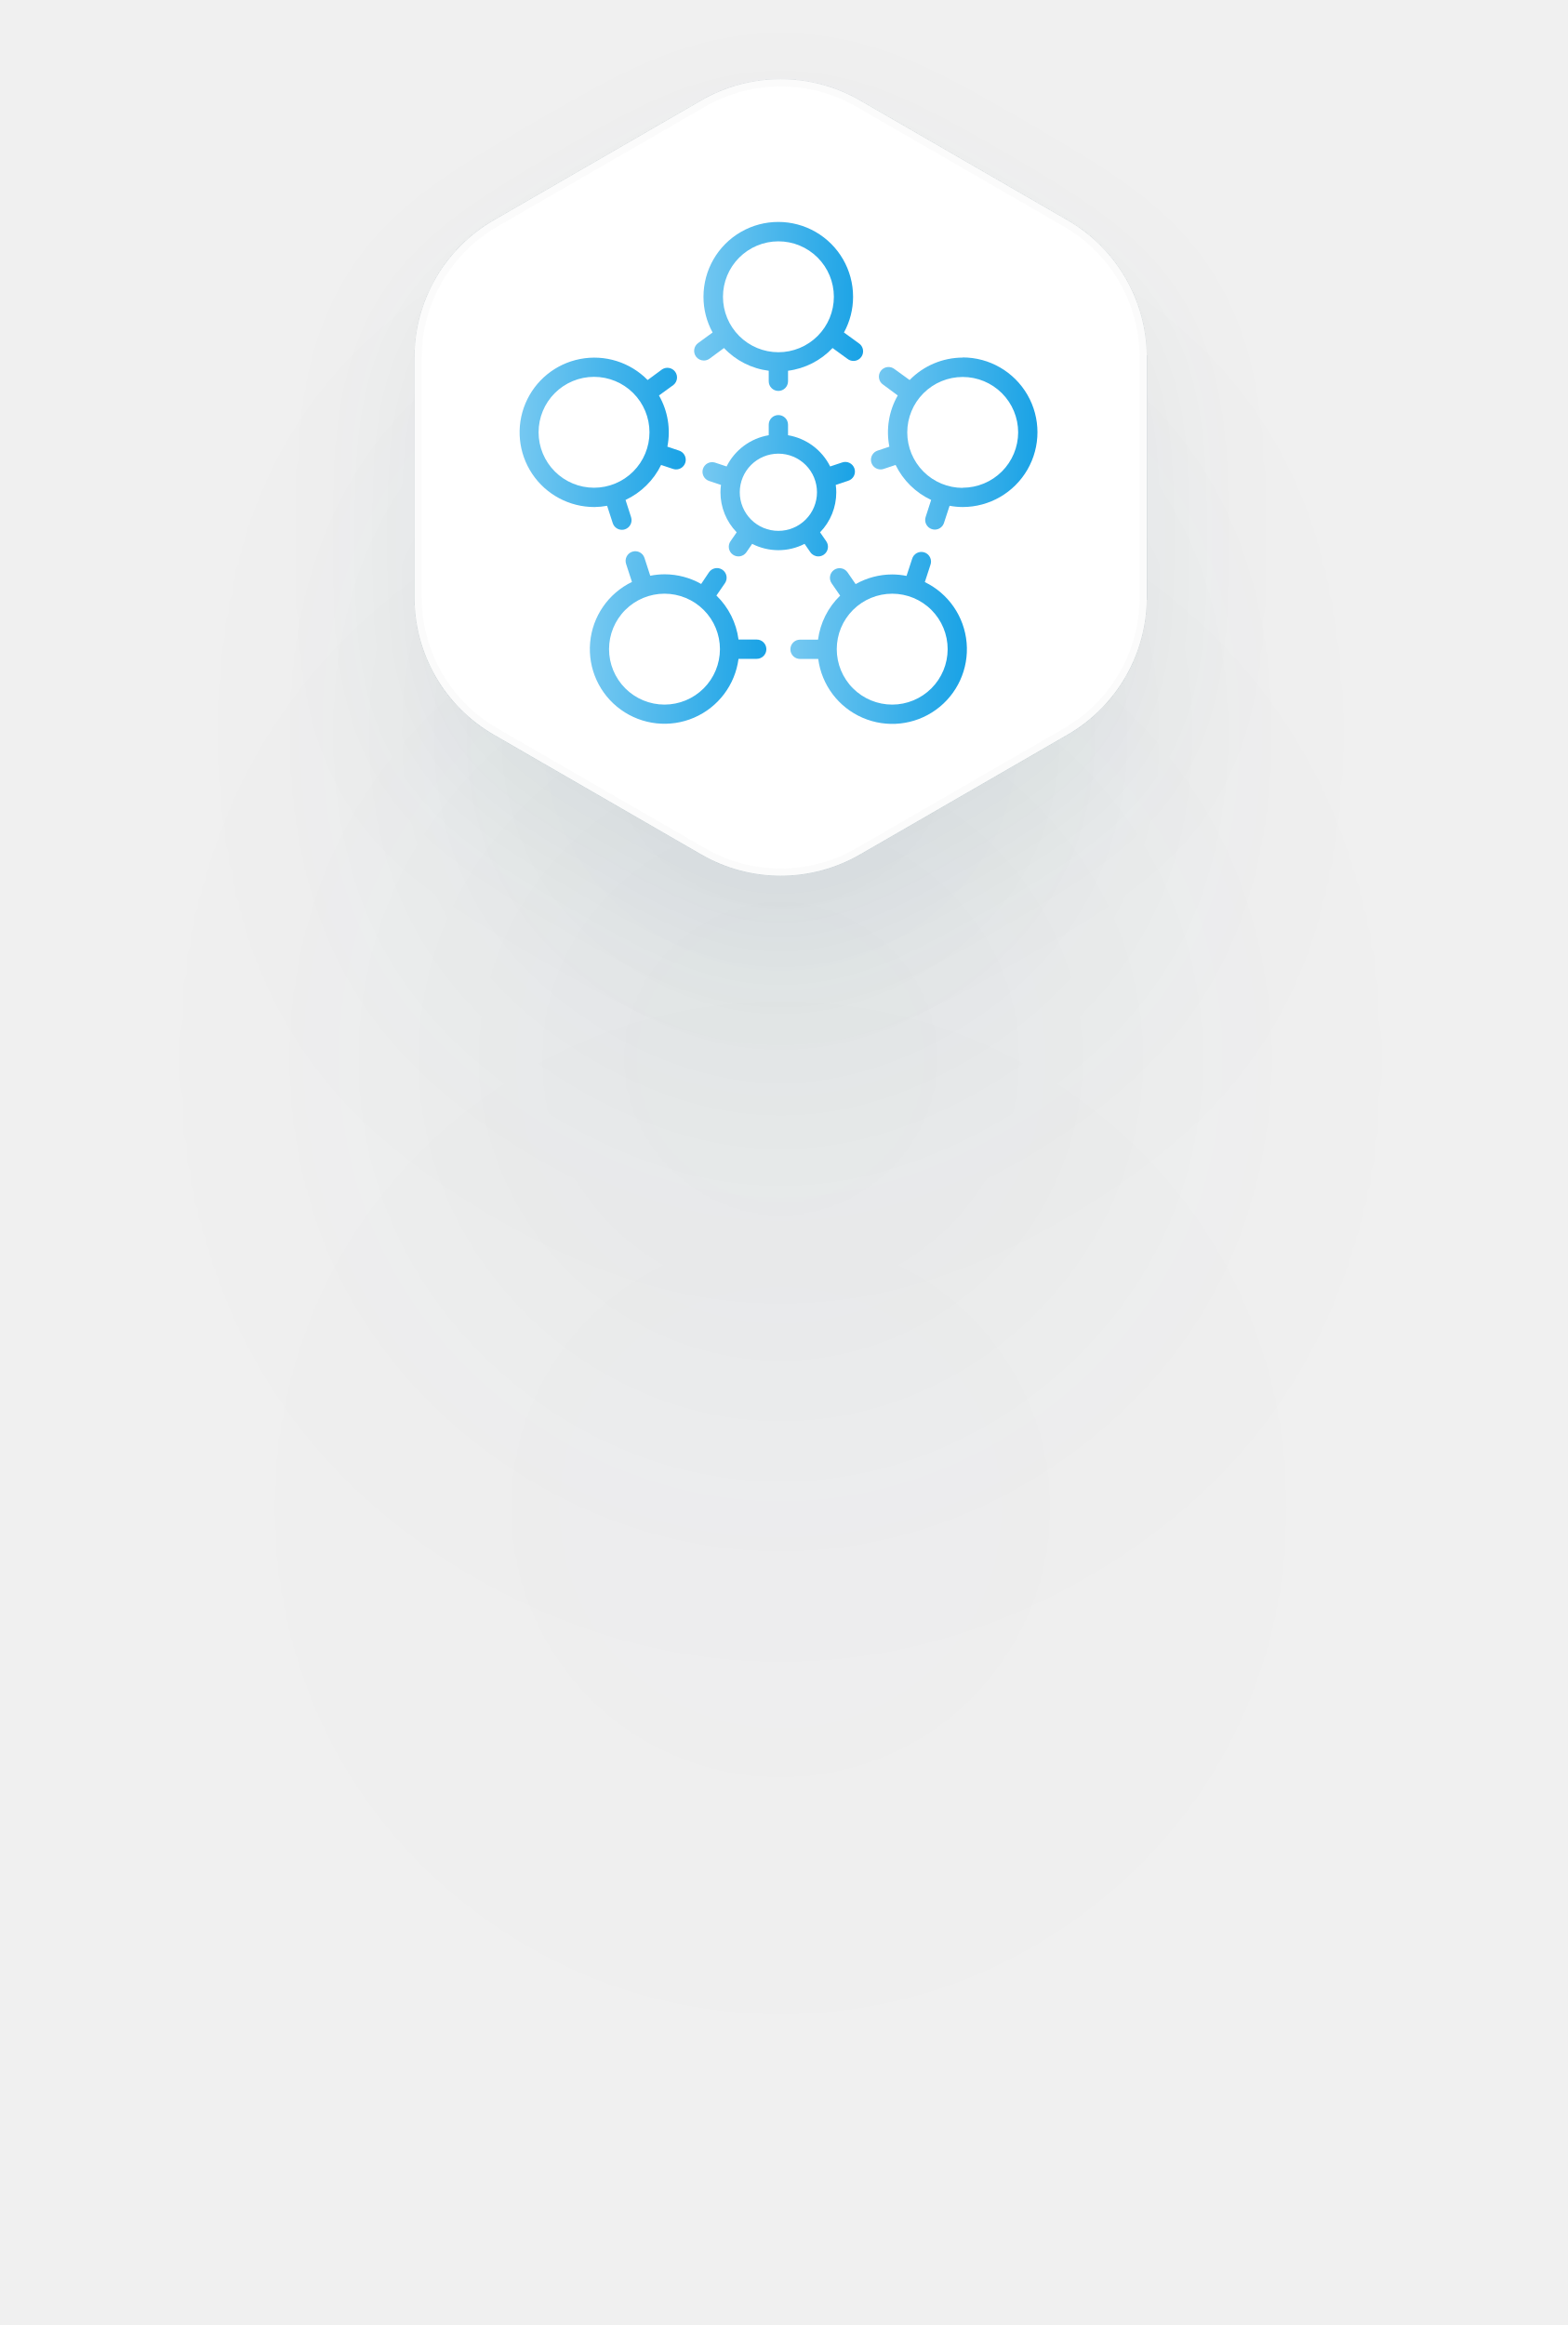
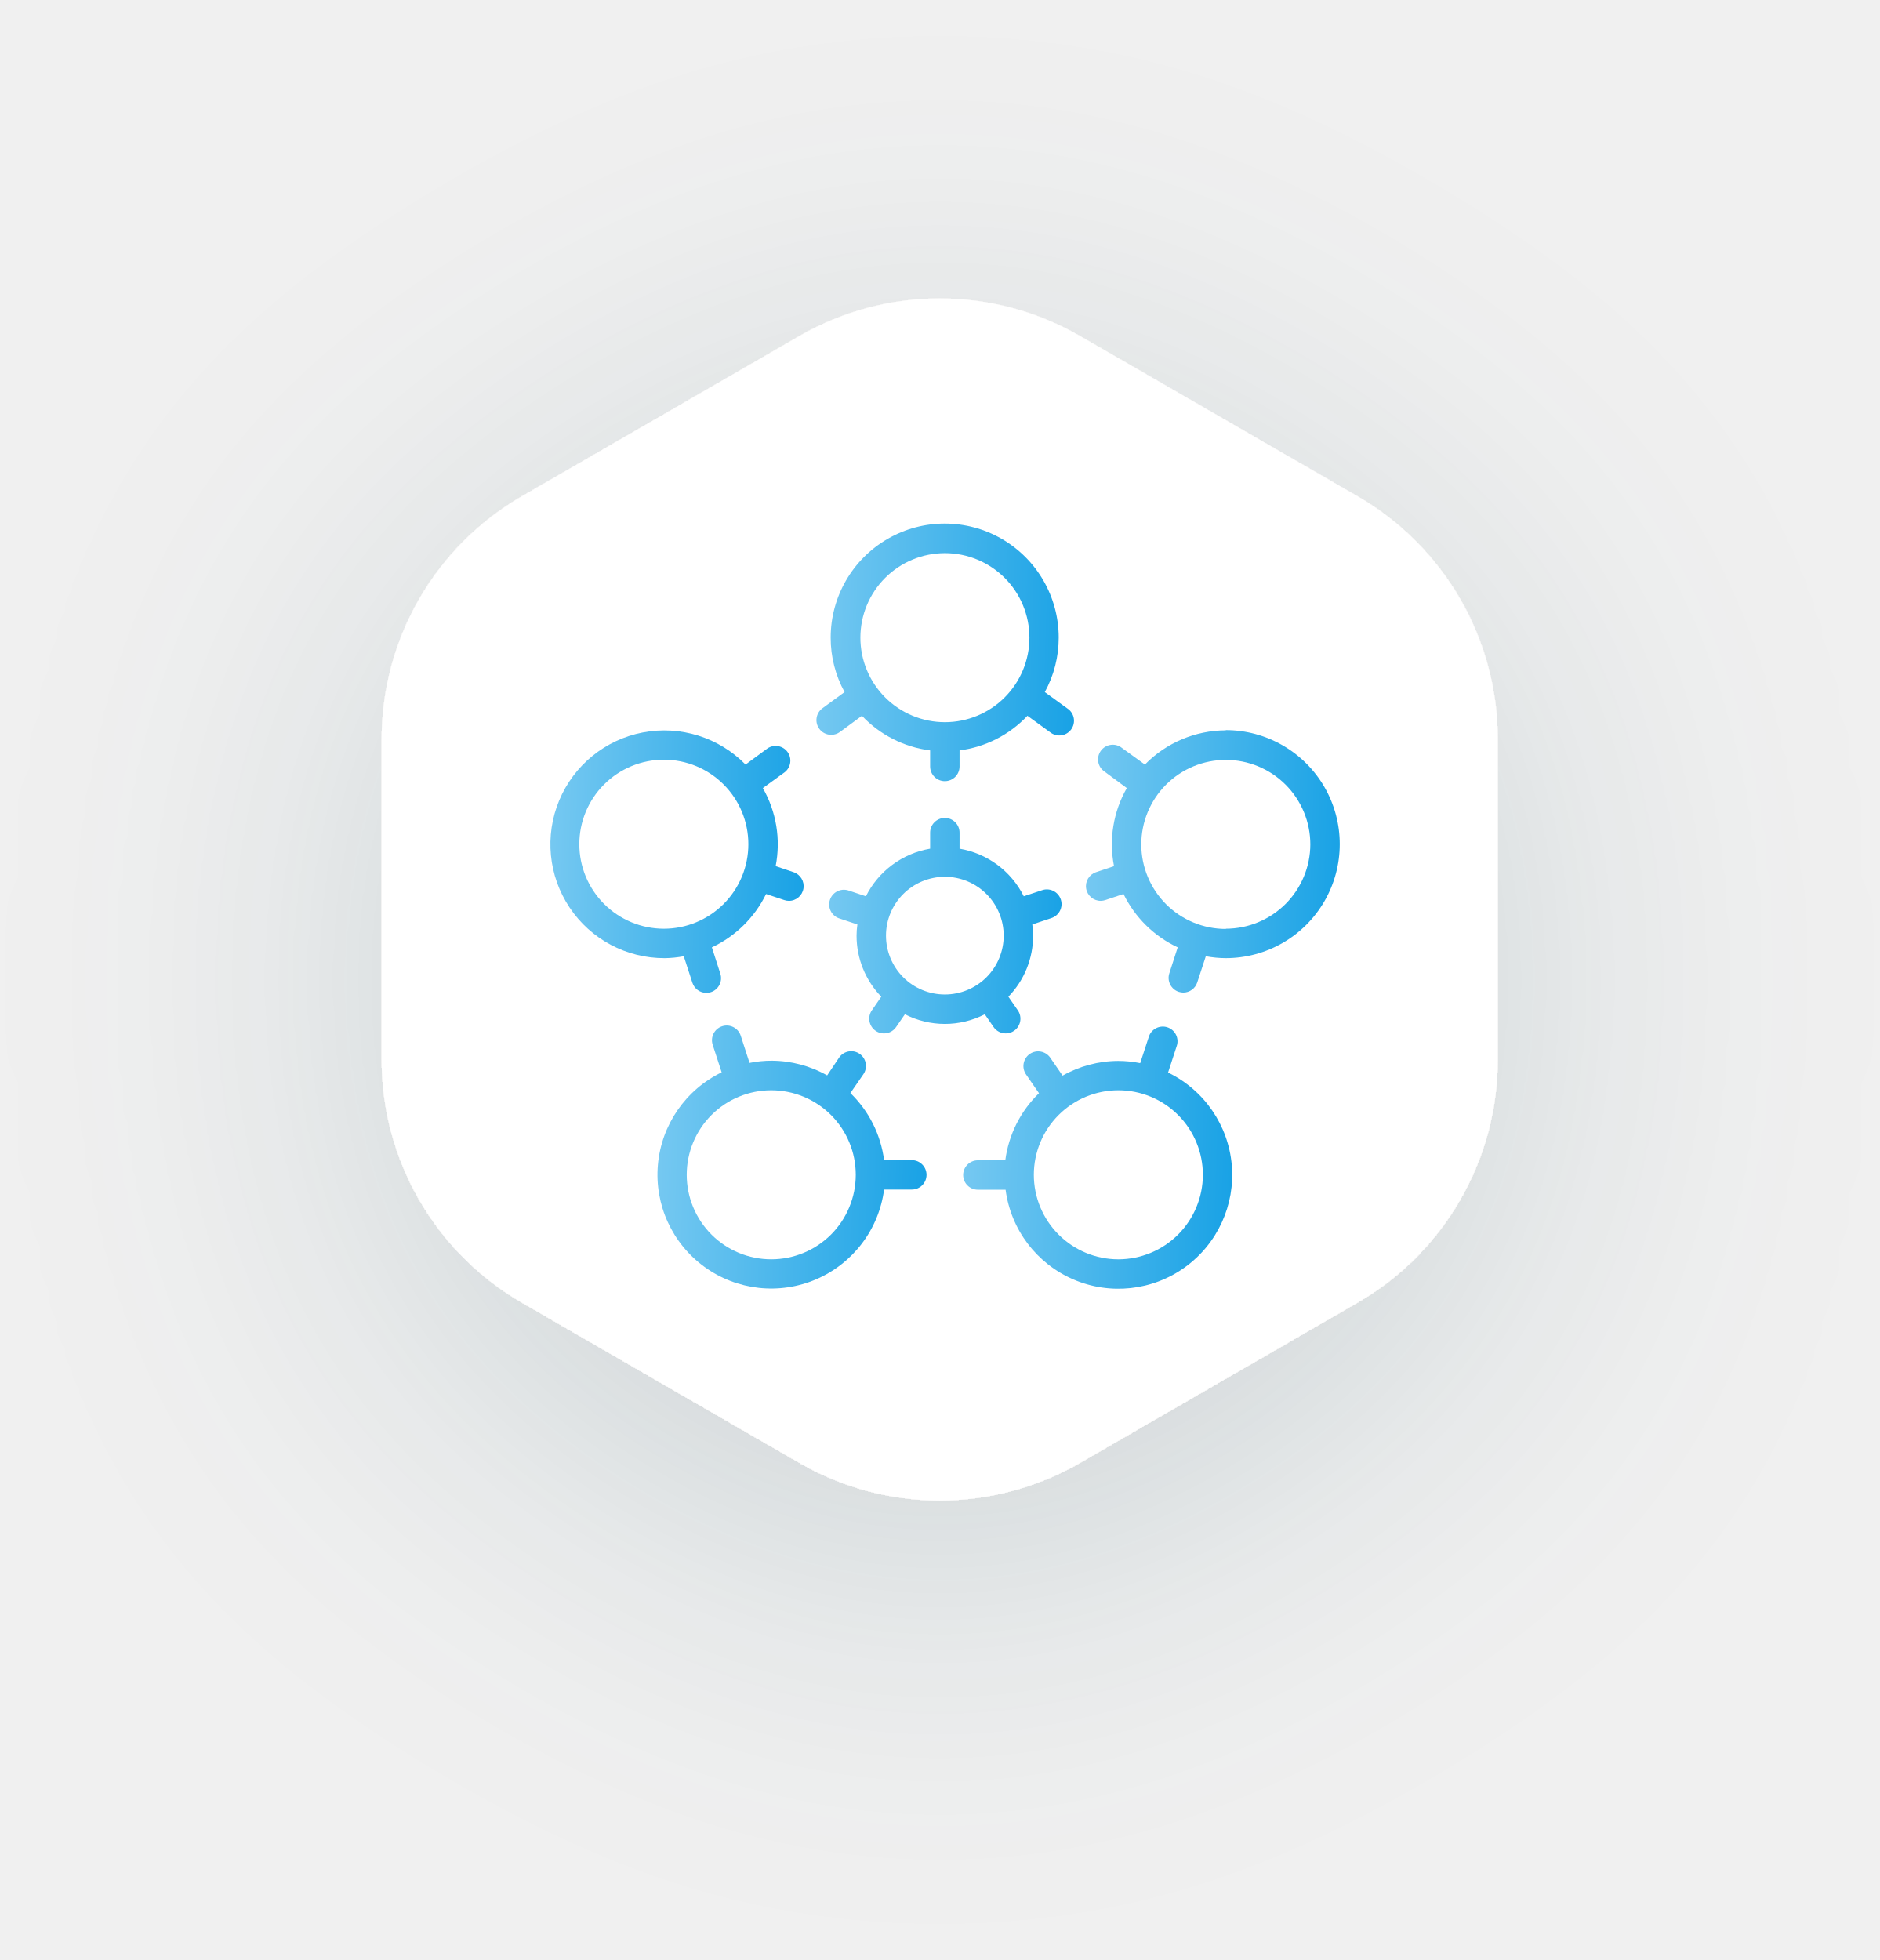
- <svg xmlns="http://www.w3.org/2000/svg" width="178" height="264" viewBox="0 0 178 264" fill="none">
-   <g filter="url(#filter0_ddddd_134_587)">
-     <mask id="path-1-inside-1_134_587" fill="white">
-       <path d="M79.641 11.412C85.21 8.196 92.072 8.196 97.641 11.412L121.21 25.019C126.779 28.235 130.21 34.177 130.21 40.608V67.823C130.21 74.254 126.779 80.196 121.21 83.412L97.641 97.019C92.072 100.235 85.21 100.235 79.641 97.019L56.072 83.412C50.503 80.196 47.072 74.254 47.072 67.823V40.608C47.072 34.177 50.503 28.235 56.072 25.019L79.641 11.412Z" />
-     </mask>
-     <path d="M79.641 11.412C85.21 8.196 92.072 8.196 97.641 11.412L121.21 25.019C126.779 28.235 130.21 34.177 130.21 40.608V67.823C130.21 74.254 126.779 80.196 121.21 83.412L97.641 97.019C92.072 100.235 85.21 100.235 79.641 97.019L56.072 83.412C50.503 80.196 47.072 74.254 47.072 67.823V40.608C47.072 34.177 50.503 28.235 56.072 25.019L79.641 11.412Z" fill="white" />
-     <path d="M56.072 83.412L56.478 82.708L56.072 83.412ZM97.641 97.019L97.235 96.316L97.641 97.019ZM79.641 97.019L79.235 97.723L79.641 97.019ZM121.21 83.412L121.616 84.115L121.21 83.412ZM79.641 11.412L79.235 10.708L79.641 11.412ZM97.235 12.115L120.804 25.723L121.616 24.316L98.047 10.708L97.235 12.115ZM129.398 40.608V67.823H131.023V40.608H129.398ZM120.804 82.708L97.235 96.316L98.047 97.723L121.616 84.115L120.804 82.708ZM80.047 96.316L56.478 82.708L55.666 84.115L79.235 97.723L80.047 96.316ZM47.884 67.823V40.608H46.259V67.823H47.884ZM56.478 25.723L80.047 12.115L79.235 10.708L55.666 24.316L56.478 25.723ZM47.884 40.608C47.884 34.467 51.16 28.793 56.478 25.723L55.666 24.316C49.845 27.676 46.259 33.887 46.259 40.608H47.884ZM56.478 82.708C51.16 79.638 47.884 73.964 47.884 67.823H46.259C46.259 74.544 49.845 80.755 55.666 84.115L56.478 82.708ZM97.235 96.316C91.917 99.386 85.365 99.386 80.047 96.316L79.235 97.723C85.055 101.083 92.227 101.083 98.047 97.723L97.235 96.316ZM129.398 67.823C129.398 73.964 126.122 79.638 120.804 82.708L121.616 84.115C127.437 80.755 131.023 74.544 131.023 67.823H129.398ZM120.804 25.723C126.122 28.793 129.398 34.467 129.398 40.608H131.023C131.023 33.887 127.437 27.676 121.616 24.316L120.804 25.723ZM98.047 10.708C92.227 7.348 85.055 7.348 79.235 10.708L80.047 12.115C85.365 9.045 91.917 9.045 97.235 12.115L98.047 10.708Z" fill="#A6A6B0" fill-opacity="0.05" mask="url(#path-1-inside-1_134_587)" />
+ <svg xmlns="http://www.w3.org/2000/svg" width="140" height="146" viewBox="0 0 140 146" fill="none">
+   <g filter="url(#filter0_d_610_343)">
+     <path d="M59.555 25.03C66.019 21.299 73.981 21.299 80.445 25.03L101.124 36.97C107.588 40.701 111.569 47.597 111.569 55.061V78.939C111.569 86.403 107.588 93.299 101.124 97.03L80.445 108.97C73.981 112.701 66.019 112.701 59.555 108.97L38.876 97.03C32.412 93.299 28.431 86.403 28.431 78.939V55.061C28.431 47.597 32.412 40.701 38.876 36.97L59.555 25.03Z" fill="white" />
  </g>
-   <path d="M85.922 72.619H83.856C83.609 70.717 82.724 68.956 81.347 67.622L82.311 66.225C82.656 65.727 82.532 65.044 82.034 64.699C81.536 64.354 80.853 64.478 80.508 64.975L79.615 66.307C78.353 65.593 76.928 65.216 75.478 65.211C74.926 65.212 74.375 65.266 73.834 65.375L73.177 63.348C72.989 62.772 72.369 62.456 71.793 62.644C71.217 62.831 70.901 63.451 71.089 64.028L71.757 66.077C69.072 67.377 67.267 69.995 67.007 72.968C66.747 75.941 68.07 78.832 70.49 80.579C72.91 82.326 76.07 82.671 78.81 81.489C81.55 80.306 83.467 77.77 83.856 74.811H85.922C86.527 74.811 87.018 74.32 87.018 73.715C87.018 73.11 86.527 72.619 85.922 72.619H85.922ZM75.451 80.005C73.78 80.005 72.179 79.342 70.998 78.161C69.818 76.98 69.154 75.378 69.155 73.708C69.155 72.038 69.819 70.436 71.001 69.256C72.182 68.076 73.784 67.412 75.454 67.413C77.124 67.415 78.726 68.079 79.906 69.261C81.086 70.443 81.748 72.045 81.747 73.715C81.745 75.384 81.081 76.984 79.901 78.163C78.72 79.343 77.12 80.005 75.451 80.005Z" fill="url(#paint0_linear_134_587)" />
-   <path d="M79.921 40.937C80.152 40.937 80.376 40.864 80.563 40.729L82.207 39.518C83.549 40.941 85.344 41.853 87.286 42.099V43.293C87.286 43.898 87.776 44.389 88.382 44.389C88.987 44.389 89.478 43.898 89.478 43.293V42.099C91.411 41.849 93.198 40.937 94.535 39.518L96.217 40.74C96.451 40.929 96.752 41.014 97.05 40.976C97.348 40.937 97.617 40.777 97.794 40.533C97.971 40.29 98.04 39.986 97.985 39.69C97.931 39.394 97.757 39.134 97.505 38.97L95.828 37.754C96.511 36.509 96.867 35.112 96.864 33.694C96.864 30.659 95.245 27.855 92.618 26.338C89.989 24.821 86.752 24.821 84.124 26.338C81.496 27.855 79.878 30.659 79.878 33.694C79.874 35.112 80.231 36.509 80.913 37.754L79.269 38.954C79.033 39.124 78.875 39.383 78.83 39.67C78.785 39.959 78.856 40.253 79.029 40.488C79.237 40.773 79.569 40.94 79.921 40.937L79.921 40.937ZM88.382 27.403C90.052 27.402 91.655 28.064 92.837 29.245C94.018 30.425 94.682 32.027 94.683 33.697C94.683 35.367 94.02 36.97 92.839 38.151C91.658 39.332 90.056 39.996 88.385 39.995C86.715 39.995 85.113 39.33 83.932 38.148C82.752 36.966 82.09 35.364 82.091 33.694C82.092 32.026 82.756 30.427 83.936 29.247C85.115 28.068 86.714 27.405 88.382 27.403V27.403Z" fill="url(#paint1_linear_134_587)" />
-   <path d="M109.312 40.603C107.043 40.609 104.872 41.528 103.285 43.151L101.581 41.918C101.348 41.728 101.046 41.643 100.748 41.682C100.45 41.721 100.181 41.881 100.004 42.124C99.827 42.367 99.758 42.672 99.813 42.968C99.867 43.264 100.041 43.524 100.293 43.687L101.937 44.904V44.904C100.93 46.664 100.592 48.728 100.984 50.718L99.647 51.167C99.134 51.336 98.82 51.853 98.907 52.386C98.995 52.918 99.457 53.308 99.997 53.304C100.115 53.302 100.232 53.282 100.343 53.244L101.691 52.794C102.543 54.541 103.969 55.943 105.729 56.767L105.104 58.702V58.701C104.917 59.276 105.231 59.894 105.806 60.082C105.916 60.116 106.03 60.135 106.145 60.137C106.621 60.136 107.041 59.828 107.186 59.375L107.822 57.43H107.822C108.311 57.522 108.808 57.57 109.307 57.572C112.341 57.572 115.145 55.953 116.662 53.326C118.179 50.698 118.179 47.46 116.662 44.833C115.145 42.205 112.341 40.586 109.307 40.586L109.312 40.603ZM109.312 55.397C107.643 55.397 106.041 54.733 104.86 53.553C103.68 52.372 103.016 50.77 103.016 49.1C103.016 47.431 103.68 45.83 104.86 44.648C106.041 43.468 107.643 42.804 109.312 42.804C110.982 42.804 112.583 43.468 113.764 44.648C114.945 45.83 115.608 47.431 115.608 49.1C115.603 50.767 114.937 52.363 113.757 53.54C112.577 54.717 110.979 55.378 109.312 55.38L109.312 55.397Z" fill="url(#paint2_linear_134_587)" />
-   <path d="M68.935 57.431L69.576 59.403H69.576C69.723 59.854 70.143 60.159 70.617 60.16C70.733 60.16 70.848 60.142 70.957 60.105C71.532 59.916 71.845 59.298 71.658 58.724L71.028 56.768C72.788 55.943 74.214 54.542 75.066 52.795L76.414 53.244C76.525 53.283 76.642 53.303 76.76 53.304C77.3 53.309 77.762 52.919 77.85 52.386C77.937 51.853 77.623 51.336 77.11 51.167L75.779 50.718C76.171 48.728 75.832 46.664 74.825 44.905L76.469 43.71C76.921 43.343 77.008 42.685 76.665 42.214C76.322 41.743 75.67 41.623 75.181 41.94L73.537 43.151C71.547 41.122 68.672 40.225 65.881 40.761C63.089 41.298 60.752 43.197 59.656 45.82C58.56 48.443 58.85 51.441 60.43 53.804C62.009 56.167 64.668 57.582 67.51 57.573C67.988 57.567 68.465 57.519 68.935 57.431L68.935 57.431ZM61.154 49.085C61.154 47.415 61.817 45.814 62.998 44.634C64.179 43.453 65.78 42.79 67.45 42.79C69.12 42.79 70.721 43.453 71.902 44.634C73.083 45.814 73.746 47.415 73.746 49.085C73.746 50.755 73.083 52.357 71.902 53.537C70.721 54.718 69.12 55.381 67.45 55.381C65.781 55.38 64.18 54.716 63 53.536C61.819 52.355 61.155 50.755 61.154 49.085L61.154 49.085Z" fill="url(#paint3_linear_134_587)" />
-   <path d="M105.011 66.094L105.647 64.143C105.75 63.864 105.734 63.555 105.605 63.286C105.475 63.019 105.242 62.815 104.959 62.722C104.675 62.63 104.367 62.657 104.104 62.797C103.841 62.937 103.646 63.178 103.565 63.464L102.935 65.392V65.393C102.393 65.284 101.843 65.228 101.291 65.228C99.841 65.233 98.416 65.61 97.154 66.324L96.233 64.987H96.234C95.888 64.489 95.205 64.365 94.707 64.71C94.21 65.055 94.086 65.739 94.431 66.236L95.395 67.633C94.017 68.968 93.133 70.729 92.885 72.631H90.842C90.236 72.631 89.746 73.122 89.746 73.727C89.746 74.332 90.236 74.823 90.842 74.823H92.907C93.295 77.782 95.21 80.319 97.95 81.502C100.689 82.686 103.85 82.342 106.27 80.596C108.691 78.85 110.015 75.961 109.757 72.987C109.499 70.014 107.696 67.396 105.011 66.094L105.011 66.094ZM101.313 80.006C99.642 80.007 98.04 79.345 96.858 78.165C95.676 76.984 95.012 75.382 95.011 73.712C95.011 72.042 95.674 70.439 96.855 69.258C98.037 68.077 99.639 67.413 101.309 67.414C102.98 67.414 104.581 68.079 105.762 69.261C106.942 70.443 107.605 72.045 107.603 73.715C107.601 75.383 106.937 76.981 105.758 78.16C104.579 79.339 102.98 80.003 101.313 80.006L101.313 80.006Z" fill="url(#paint4_linear_134_587)" />
-   <path d="M92.015 62.707C92.221 63.003 92.559 63.179 92.919 63.178C93.142 63.178 93.36 63.109 93.543 62.981C94.039 62.635 94.162 61.954 93.817 61.458L93.116 60.444C94.298 59.225 94.959 57.594 94.957 55.896C94.957 55.617 94.937 55.339 94.897 55.063L96.289 54.598C96.575 54.513 96.814 54.317 96.952 54.053C97.089 53.789 97.114 53.48 97.019 53.198C96.924 52.915 96.719 52.684 96.45 52.556C96.181 52.428 95.872 52.416 95.593 52.521L94.261 52.965H94.261C93.324 51.087 91.547 49.77 89.478 49.419V48.225C89.478 47.62 88.987 47.129 88.382 47.129C87.777 47.129 87.286 47.62 87.286 48.225V49.419C85.217 49.77 83.44 51.087 82.502 52.965L81.171 52.521H81.171C80.606 52.355 80.011 52.666 79.823 53.224C79.636 53.782 79.924 54.389 80.475 54.598L81.867 55.063C81.827 55.339 81.807 55.617 81.806 55.896C81.805 57.594 82.466 59.225 83.647 60.444L82.946 61.458H82.946C82.602 61.954 82.725 62.635 83.22 62.981C83.459 63.148 83.755 63.213 84.041 63.162C84.329 63.11 84.583 62.946 84.749 62.707L85.406 61.754C87.275 62.711 89.489 62.711 91.357 61.754L92.015 62.707ZM83.998 55.896C83.998 54.733 84.46 53.618 85.282 52.796C86.105 51.974 87.219 51.512 88.382 51.512C89.544 51.512 90.659 51.974 91.482 52.796C92.304 53.618 92.766 54.733 92.766 55.896C92.766 57.058 92.304 58.173 91.482 58.996C90.659 59.818 89.544 60.279 88.382 60.279C87.219 60.279 86.105 59.818 85.282 58.996C84.46 58.173 83.998 57.058 83.998 55.896Z" fill="url(#paint5_linear_134_587)" />
+   <path d="M67.922 86.419H65.856C65.609 84.517 64.724 82.756 63.346 81.422L64.311 80.025C64.656 79.527 64.532 78.844 64.034 78.499C63.536 78.154 62.853 78.278 62.508 78.775L61.615 80.107C60.353 79.393 58.928 79.016 57.478 79.011C56.926 79.011 56.375 79.066 55.834 79.175L55.177 77.148C54.989 76.572 54.369 76.256 53.793 76.444C53.217 76.631 52.901 77.251 53.089 77.828L53.757 79.877C51.072 81.177 49.267 83.795 49.007 86.768C48.747 89.741 50.07 92.632 52.49 94.379C54.91 96.126 58.07 96.471 60.81 95.289C63.55 94.106 65.467 91.57 65.856 88.611H67.922C68.527 88.611 69.018 88.121 69.018 87.515C69.018 86.91 68.527 86.419 67.922 86.419H67.922ZM57.451 93.805C55.78 93.805 54.179 93.142 52.998 91.961C51.818 90.78 51.154 89.178 51.155 87.508C51.155 85.838 51.819 84.236 53 83.056C54.182 81.876 55.784 81.213 57.454 81.214C59.124 81.215 60.725 81.879 61.906 83.061C63.086 84.243 63.748 85.845 63.747 87.515C63.745 89.184 63.081 90.784 61.901 91.964C60.72 93.143 59.119 93.805 57.451 93.805V93.805Z" fill="url(#paint0_linear_610_343)" />
+   <path d="M61.921 54.737C62.152 54.737 62.376 54.664 62.563 54.529L64.206 53.318C65.549 54.741 67.344 55.653 69.286 55.898V57.093C69.286 57.698 69.776 58.189 70.382 58.189C70.987 58.189 71.478 57.698 71.478 57.093V55.898C73.411 55.648 75.198 54.736 76.535 53.318L78.217 54.54C78.451 54.729 78.752 54.814 79.05 54.776C79.348 54.737 79.617 54.577 79.794 54.334C79.971 54.09 80.04 53.785 79.985 53.489C79.931 53.194 79.757 52.934 79.505 52.77L77.828 51.554C78.511 50.309 78.867 48.912 78.864 47.493C78.864 44.459 77.245 41.655 74.618 40.138C71.989 38.621 68.752 38.621 66.124 40.138C63.496 41.655 61.878 44.459 61.878 47.493C61.874 48.912 62.231 50.309 62.913 51.554L61.269 52.754C61.033 52.925 60.875 53.183 60.83 53.471C60.785 53.759 60.856 54.053 61.029 54.288C61.236 54.573 61.569 54.739 61.921 54.737L61.921 54.737ZM70.382 41.203C72.052 41.202 73.655 41.864 74.837 43.045C76.018 44.225 76.682 45.827 76.683 47.497C76.683 49.167 76.02 50.77 74.839 51.951C73.658 53.132 72.056 53.796 70.385 53.795C68.715 53.795 67.113 53.13 65.932 51.948C64.752 50.766 64.089 49.164 64.091 47.494C64.092 45.826 64.756 44.227 65.935 43.047C67.115 41.868 68.714 41.205 70.382 41.203V41.203Z" fill="url(#paint1_linear_610_343)" />
+   <path d="M91.312 54.403C89.043 54.41 86.871 55.328 85.285 56.951L83.581 55.718C83.348 55.528 83.046 55.443 82.748 55.482C82.45 55.521 82.181 55.681 82.004 55.924C81.827 56.167 81.758 56.472 81.813 56.768C81.867 57.064 82.041 57.324 82.293 57.487L83.937 58.704V58.704C82.93 60.464 82.592 62.528 82.984 64.518L81.647 64.967C81.134 65.136 80.82 65.653 80.907 66.186C80.995 66.718 81.457 67.108 81.997 67.104C82.115 67.102 82.232 67.082 82.343 67.044L83.691 66.594C84.543 68.341 85.969 69.743 87.729 70.567L87.104 72.502V72.501C86.917 73.076 87.231 73.694 87.805 73.882C87.916 73.916 88.03 73.934 88.145 73.937C88.621 73.936 89.041 73.628 89.186 73.175L89.822 71.23H89.822C90.311 71.322 90.808 71.37 91.307 71.372C94.341 71.372 97.145 69.754 98.662 67.126C100.179 64.498 100.179 61.26 98.662 58.633C97.145 56.005 94.341 54.386 91.307 54.386L91.312 54.403ZM91.312 69.197C89.642 69.197 88.041 68.533 86.86 67.353C85.68 66.172 85.016 64.57 85.016 62.901C85.016 61.231 85.68 59.63 86.86 58.449C88.041 57.268 89.642 56.605 91.312 56.605C92.982 56.605 94.583 57.268 95.764 58.449C96.945 59.63 97.608 61.231 97.608 62.901C97.603 64.567 96.937 66.163 95.757 67.34C94.577 68.517 92.979 69.178 91.312 69.18L91.312 69.197Z" fill="url(#paint2_linear_610_343)" />
+   <path d="M50.935 71.231L51.576 73.203H51.576C51.723 73.654 52.143 73.959 52.617 73.96C52.733 73.96 52.848 73.942 52.957 73.905C53.532 73.716 53.845 73.099 53.658 72.524L53.028 70.568C54.788 69.743 56.214 68.342 57.066 66.595L58.414 67.044C58.525 67.083 58.642 67.103 58.76 67.104C59.3 67.109 59.762 66.719 59.85 66.186C59.937 65.653 59.623 65.136 59.11 64.967L57.779 64.518C58.17 62.529 57.832 60.465 56.825 58.705L58.469 57.51C58.922 57.143 59.008 56.486 58.665 56.014C58.322 55.543 57.67 55.423 57.181 55.74L55.537 56.951C53.547 54.922 50.672 54.025 47.881 54.561C45.089 55.098 42.752 56.997 41.656 59.62C40.56 62.243 40.85 65.24 42.43 67.604C44.009 69.968 46.668 71.382 49.51 71.373C49.988 71.367 50.465 71.319 50.935 71.231L50.935 71.231ZM43.154 62.885C43.154 61.215 43.817 59.614 44.998 58.434C46.179 57.253 47.78 56.59 49.45 56.59C51.12 56.59 52.721 57.252 53.902 58.434C55.083 59.614 55.746 61.215 55.746 62.885C55.746 64.555 55.083 66.157 53.902 67.337C52.721 68.518 51.12 69.181 49.45 69.181C47.781 69.18 46.18 68.516 45 67.336C43.819 66.155 43.155 64.555 43.154 62.885L43.154 62.885Z" fill="url(#paint3_linear_610_343)" />
+   <path d="M87.011 79.894L87.647 77.943C87.75 77.664 87.734 77.355 87.605 77.087C87.475 76.818 87.242 76.615 86.959 76.522C86.675 76.43 86.367 76.457 86.104 76.597C85.841 76.737 85.646 76.977 85.565 77.264L84.935 79.192V79.193C84.394 79.084 83.843 79.028 83.291 79.028C81.841 79.033 80.416 79.41 79.154 80.124L78.233 78.787H78.234C77.888 78.289 77.205 78.165 76.707 78.51C76.21 78.855 76.086 79.538 76.431 80.036L77.395 81.433C76.017 82.767 75.133 84.529 74.885 86.431H72.842C72.237 86.431 71.746 86.921 71.746 87.527C71.746 88.132 72.237 88.623 72.842 88.623H74.907C75.295 91.582 77.211 94.119 79.95 95.302C82.689 96.486 85.85 96.142 88.27 94.396C90.691 92.65 92.015 89.76 91.757 86.787C91.499 83.814 89.697 81.196 87.011 79.894L87.011 79.894ZM83.313 93.806C81.643 93.807 80.04 93.145 78.858 91.964C77.676 90.784 77.012 89.182 77.011 87.512C77.011 85.842 77.674 84.239 78.856 83.058C80.037 81.877 81.639 81.213 83.309 81.214C84.98 81.214 86.582 81.879 87.762 83.061C88.942 84.243 89.605 85.845 89.603 87.515C89.6 89.183 88.937 90.781 87.758 91.96C86.579 93.139 84.98 93.803 83.313 93.806L83.313 93.806Z" fill="url(#paint4_linear_610_343)" />
+   <path d="M74.015 76.507C74.221 76.803 74.559 76.979 74.919 76.978C75.142 76.978 75.361 76.909 75.543 76.781C76.039 76.435 76.162 75.754 75.817 75.258L75.116 74.244C76.298 73.025 76.959 71.394 76.957 69.696C76.957 69.417 76.937 69.139 76.897 68.863L78.289 68.398C78.575 68.313 78.814 68.117 78.952 67.853C79.089 67.589 79.114 67.28 79.019 66.998C78.924 66.715 78.719 66.484 78.45 66.356C78.181 66.228 77.872 66.216 77.593 66.321L76.261 66.764H76.261C75.324 64.887 73.547 63.57 71.478 63.219V62.025C71.478 61.419 70.987 60.929 70.382 60.929C69.777 60.929 69.286 61.419 69.286 62.025V63.219C67.217 63.57 65.44 64.887 64.502 66.764L63.171 66.321H63.171C62.605 66.155 62.011 66.466 61.823 67.024C61.636 67.582 61.924 68.189 62.475 68.398L63.867 68.863C63.827 69.139 63.807 69.417 63.806 69.696C63.805 71.394 64.466 73.025 65.647 74.244L64.946 75.258H64.946C64.602 75.754 64.725 76.435 65.22 76.781C65.459 76.948 65.755 77.013 66.041 76.962C66.329 76.91 66.583 76.746 66.749 76.507L67.406 75.554C69.275 76.511 71.489 76.511 73.357 75.554L74.015 76.507ZM65.998 69.696C65.998 68.534 66.46 67.418 67.282 66.596C68.105 65.774 69.22 65.312 70.382 65.312C71.544 65.312 72.659 65.774 73.482 66.596C74.304 67.418 74.766 68.534 74.766 69.696C74.766 70.858 74.304 71.973 73.482 72.796C72.659 73.618 71.544 74.079 70.382 74.079C69.22 74.079 68.105 73.618 67.282 72.796C66.46 71.973 65.998 70.858 65.998 69.696Z" fill="url(#paint5_linear_610_343)" />
  <defs>
-     <filter id="filter0_ddddd_134_587" x="0.072" y="0" width="177.138" height="263.431" filterUnits="userSpaceOnUse" color-interpolation-filters="sRGB">
+     <filter id="filter0_d_610_343" x="0.431" y="0.232" width="139.138" height="145.537" filterUnits="userSpaceOnUse" color-interpolation-filters="sRGB">
      <feFlood flood-opacity="0" result="BackgroundImageFix" />
      <feColorMatrix in="SourceAlpha" type="matrix" values="0 0 0 0 0 0 0 0 0 0 0 0 0 0 0 0 0 0 127 0" result="hardAlpha" />
-       <feOffset />
-       <feColorMatrix type="matrix" values="0 0 0 0 0.024 0 0 0 0 0.227 0 0 0 0 0.294 0 0 0 0.05 0" />
-       <feBlend mode="normal" in2="BackgroundImageFix" result="effect1_dropShadow_134_587" />
-       <feColorMatrix in="SourceAlpha" type="matrix" values="0 0 0 0 0 0 0 0 0 0 0 0 0 0 0 0 0 0 127 0" result="hardAlpha" />
-       <feOffset dy="7" />
-       <feGaussianBlur stdDeviation="8" />
-       <feColorMatrix type="matrix" values="0 0 0 0 0.024 0 0 0 0 0.227 0 0 0 0 0.294 0 0 0 0.05 0" />
-       <feBlend mode="normal" in2="effect1_dropShadow_134_587" result="effect2_dropShadow_134_587" />
-       <feColorMatrix in="SourceAlpha" type="matrix" values="0 0 0 0 0 0 0 0 0 0 0 0 0 0 0 0 0 0 127 0" result="hardAlpha" />
-       <feOffset dy="29" />
-       <feGaussianBlur stdDeviation="14.5" />
-       <feColorMatrix type="matrix" values="0 0 0 0 0.024 0 0 0 0 0.227 0 0 0 0 0.294 0 0 0 0.04 0" />
-       <feBlend mode="normal" in2="effect2_dropShadow_134_587" result="effect3_dropShadow_134_587" />
-       <feColorMatrix in="SourceAlpha" type="matrix" values="0 0 0 0 0 0 0 0 0 0 0 0 0 0 0 0 0 0 127 0" result="hardAlpha" />
-       <feOffset dy="66" />
-       <feGaussianBlur stdDeviation="19.5" />
-       <feColorMatrix type="matrix" values="0 0 0 0 0.024 0 0 0 0 0.227 0 0 0 0 0.294 0 0 0 0.03 0" />
-       <feBlend mode="normal" in2="effect3_dropShadow_134_587" result="effect4_dropShadow_134_587" />
-       <feColorMatrix in="SourceAlpha" type="matrix" values="0 0 0 0 0 0 0 0 0 0 0 0 0 0 0 0 0 0 127 0" result="hardAlpha" />
-       <feOffset dy="117" />
-       <feGaussianBlur stdDeviation="23.5" />
-       <feColorMatrix type="matrix" values="0 0 0 0 0.024 0 0 0 0 0.227 0 0 0 0 0.294 0 0 0 0.01 0" />
-       <feBlend mode="normal" in2="effect4_dropShadow_134_587" result="effect5_dropShadow_134_587" />
-       <feBlend mode="normal" in="SourceGraphic" in2="effect5_dropShadow_134_587" result="shape" />
+       <feOffset dy="6" />
+       <feGaussianBlur stdDeviation="14" />
+       <feComposite in2="hardAlpha" operator="out" />
+       <feColorMatrix type="matrix" values="0 0 0 0 0.024 0 0 0 0 0.227 0 0 0 0 0.294 0 0 0 0.15 0" />
+       <feBlend mode="normal" in2="BackgroundImageFix" result="effect1_dropShadow_610_343" />
+       <feBlend mode="normal" in="SourceGraphic" in2="effect1_dropShadow_610_343" result="shape" />
    </filter>
-     <linearGradient id="paint0_linear_134_587" x1="65.976" y1="56.897" x2="89.701" y2="57.632" gradientUnits="userSpaceOnUse">
+     <linearGradient id="paint0_linear_610_343" x1="47.976" y1="70.697" x2="71.701" y2="71.432" gradientUnits="userSpaceOnUse">
      <stop stop-color="#7CCBF2" />
      <stop offset="1" stop-color="#0F9EE4" />
    </linearGradient>
-     <linearGradient id="paint1_linear_134_587" x1="77.86" y1="19.625" x2="100.574" y2="20.312" gradientUnits="userSpaceOnUse">
+     <linearGradient id="paint1_linear_610_343" x1="59.86" y1="33.425" x2="82.574" y2="34.112" gradientUnits="userSpaceOnUse">
      <stop stop-color="#7CCBF2" />
      <stop offset="1" stop-color="#0F9EE4" />
    </linearGradient>
-     <linearGradient id="paint2_linear_134_587" x1="97.95" y1="34.906" x2="120.334" y2="35.561" gradientUnits="userSpaceOnUse">
+     <linearGradient id="paint2_linear_610_343" x1="79.95" y1="48.706" x2="102.334" y2="49.361" gradientUnits="userSpaceOnUse">
      <stop stop-color="#7CCBF2" />
      <stop offset="1" stop-color="#0F9EE4" />
    </linearGradient>
-     <linearGradient id="paint3_linear_134_587" x1="58.059" y1="34.928" x2="80.393" y2="35.581" gradientUnits="userSpaceOnUse">
+     <linearGradient id="paint3_linear_610_343" x1="40.059" y1="48.728" x2="62.393" y2="49.38" gradientUnits="userSpaceOnUse">
      <stop stop-color="#7CCBF2" />
      <stop offset="1" stop-color="#0F9EE4" />
    </linearGradient>
-     <linearGradient id="paint4_linear_134_587" x1="88.746" y1="56.995" x2="112.473" y2="57.732" gradientUnits="userSpaceOnUse">
+     <linearGradient id="paint4_linear_610_343" x1="70.746" y1="70.795" x2="94.473" y2="71.532" gradientUnits="userSpaceOnUse">
      <stop stop-color="#7CCBF2" />
      <stop offset="1" stop-color="#0F9EE4" />
    </linearGradient>
-     <linearGradient id="paint5_linear_134_587" x1="78.903" y1="42.466" x2="99.392" y2="43.134" gradientUnits="userSpaceOnUse">
+     <linearGradient id="paint5_linear_610_343" x1="60.903" y1="56.266" x2="81.392" y2="56.934" gradientUnits="userSpaceOnUse">
      <stop stop-color="#7CCBF2" />
      <stop offset="1" stop-color="#0F9EE4" />
    </linearGradient>
  </defs>
</svg>
